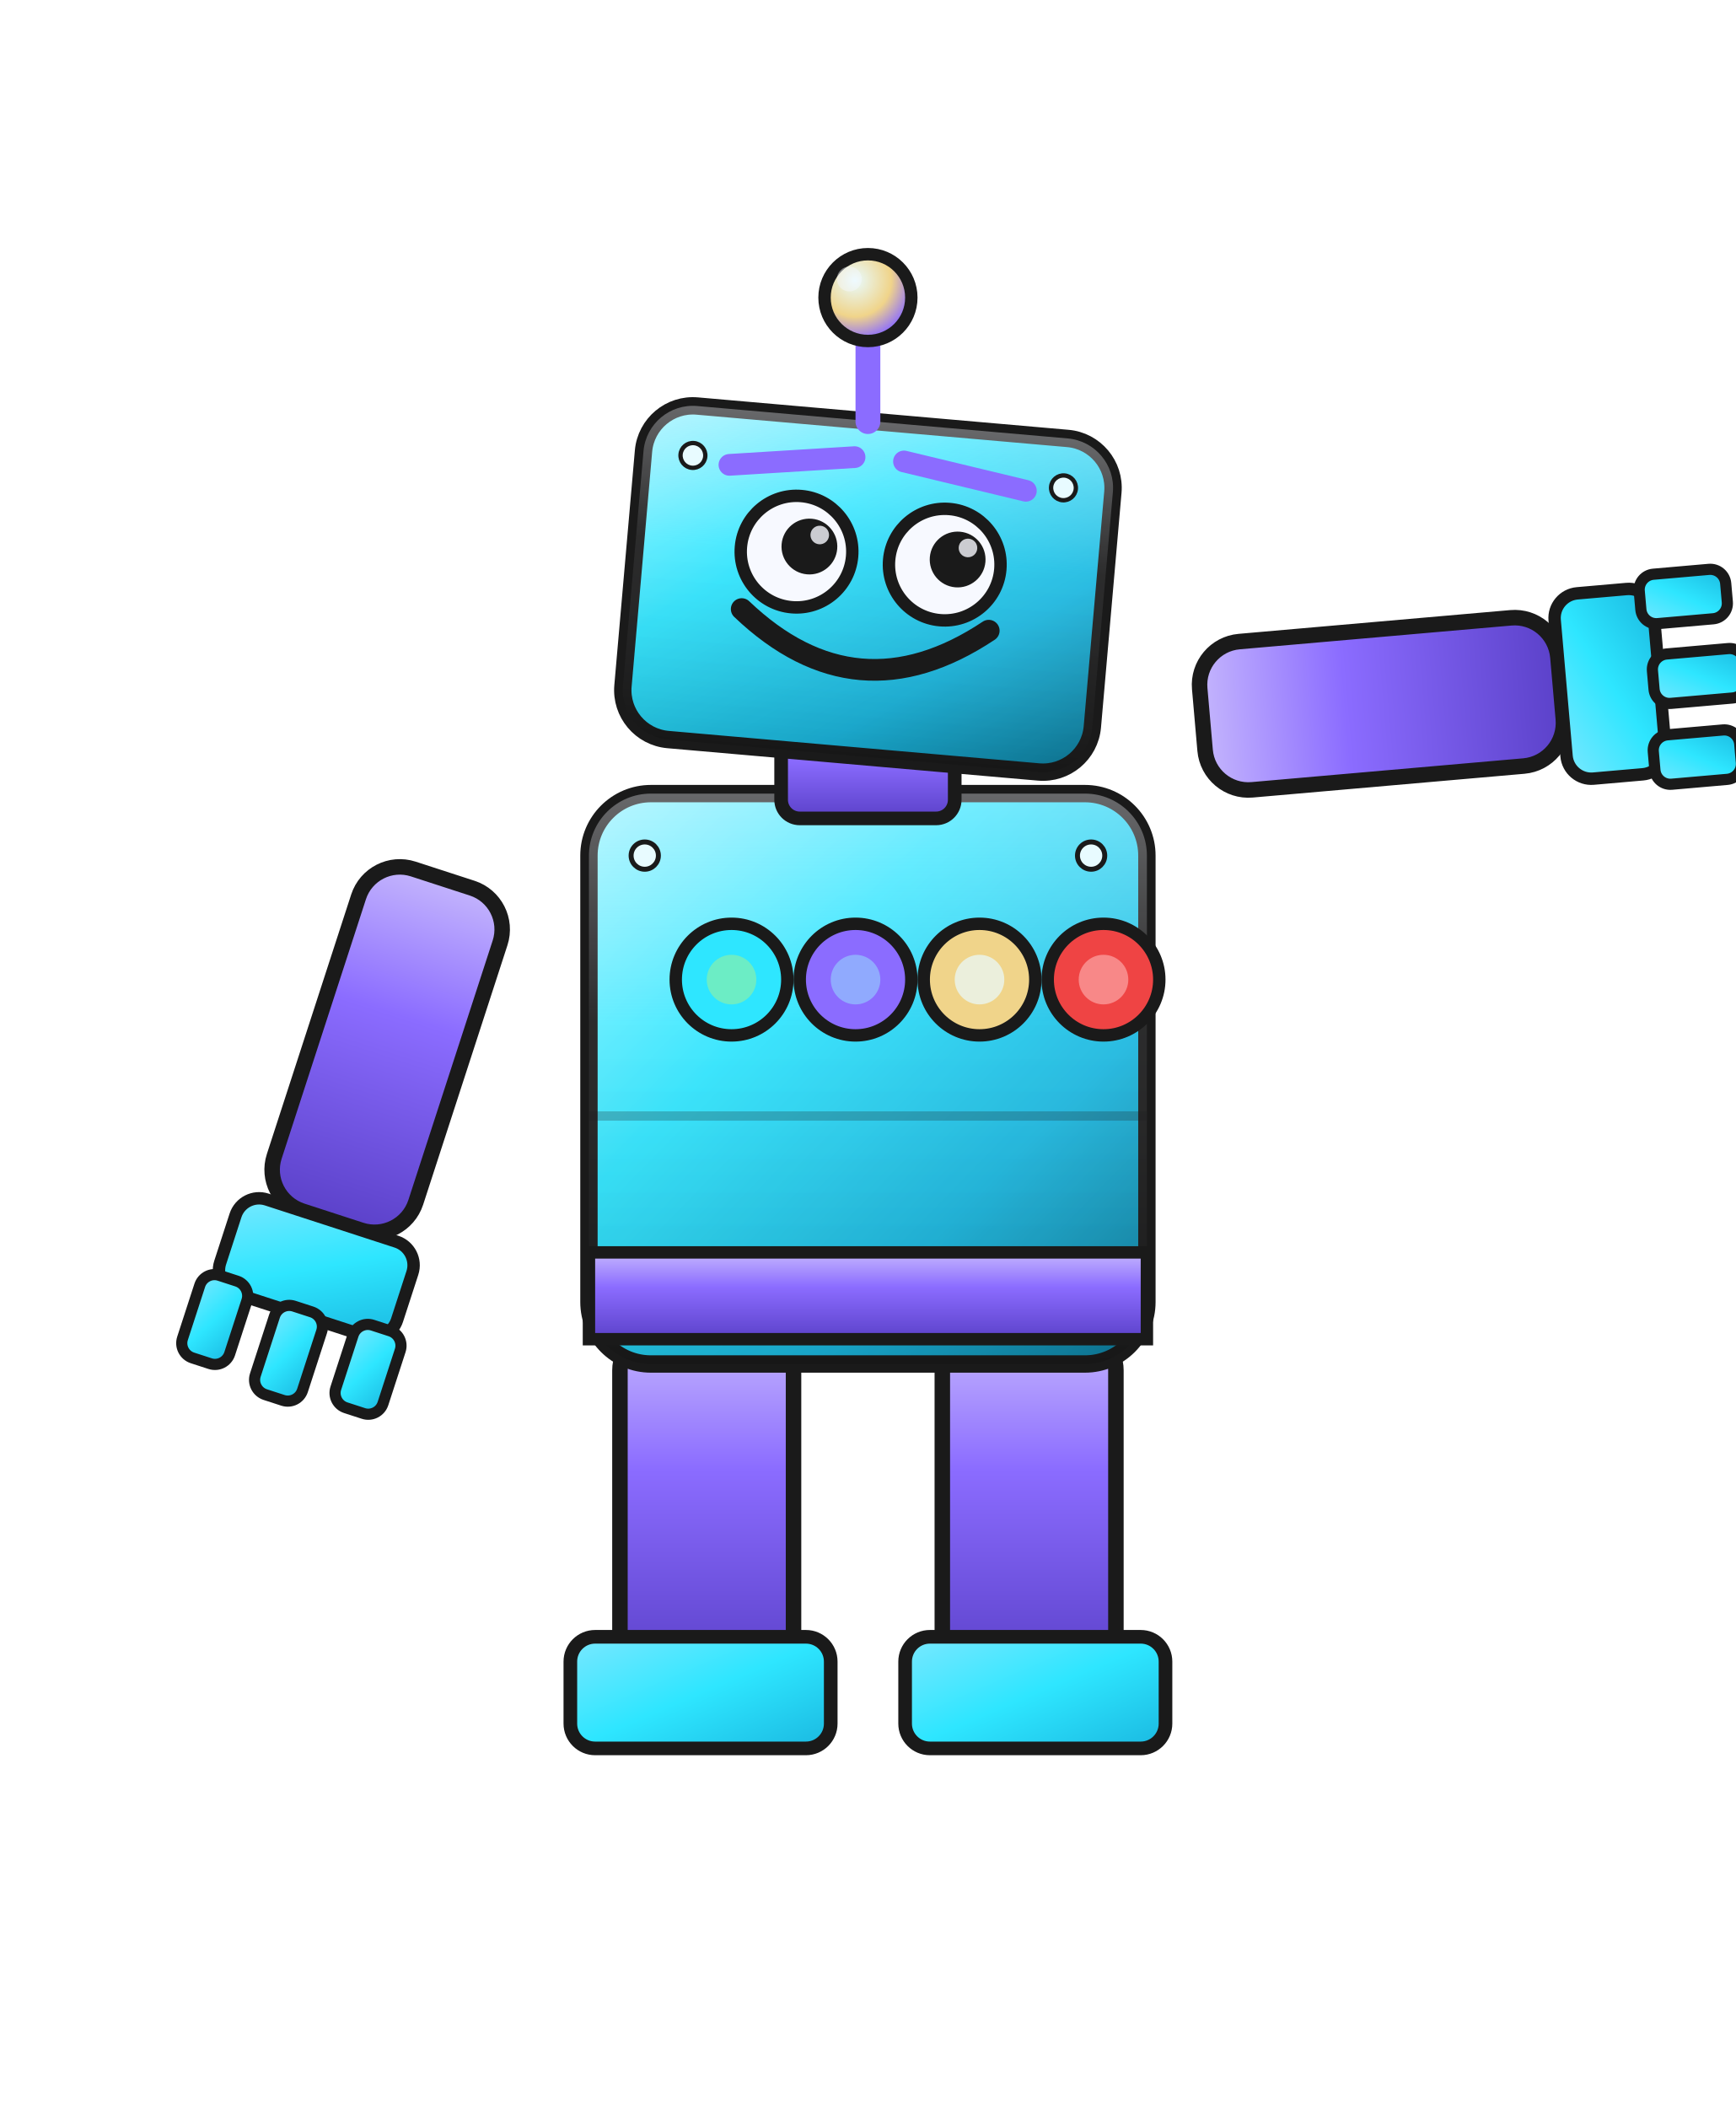
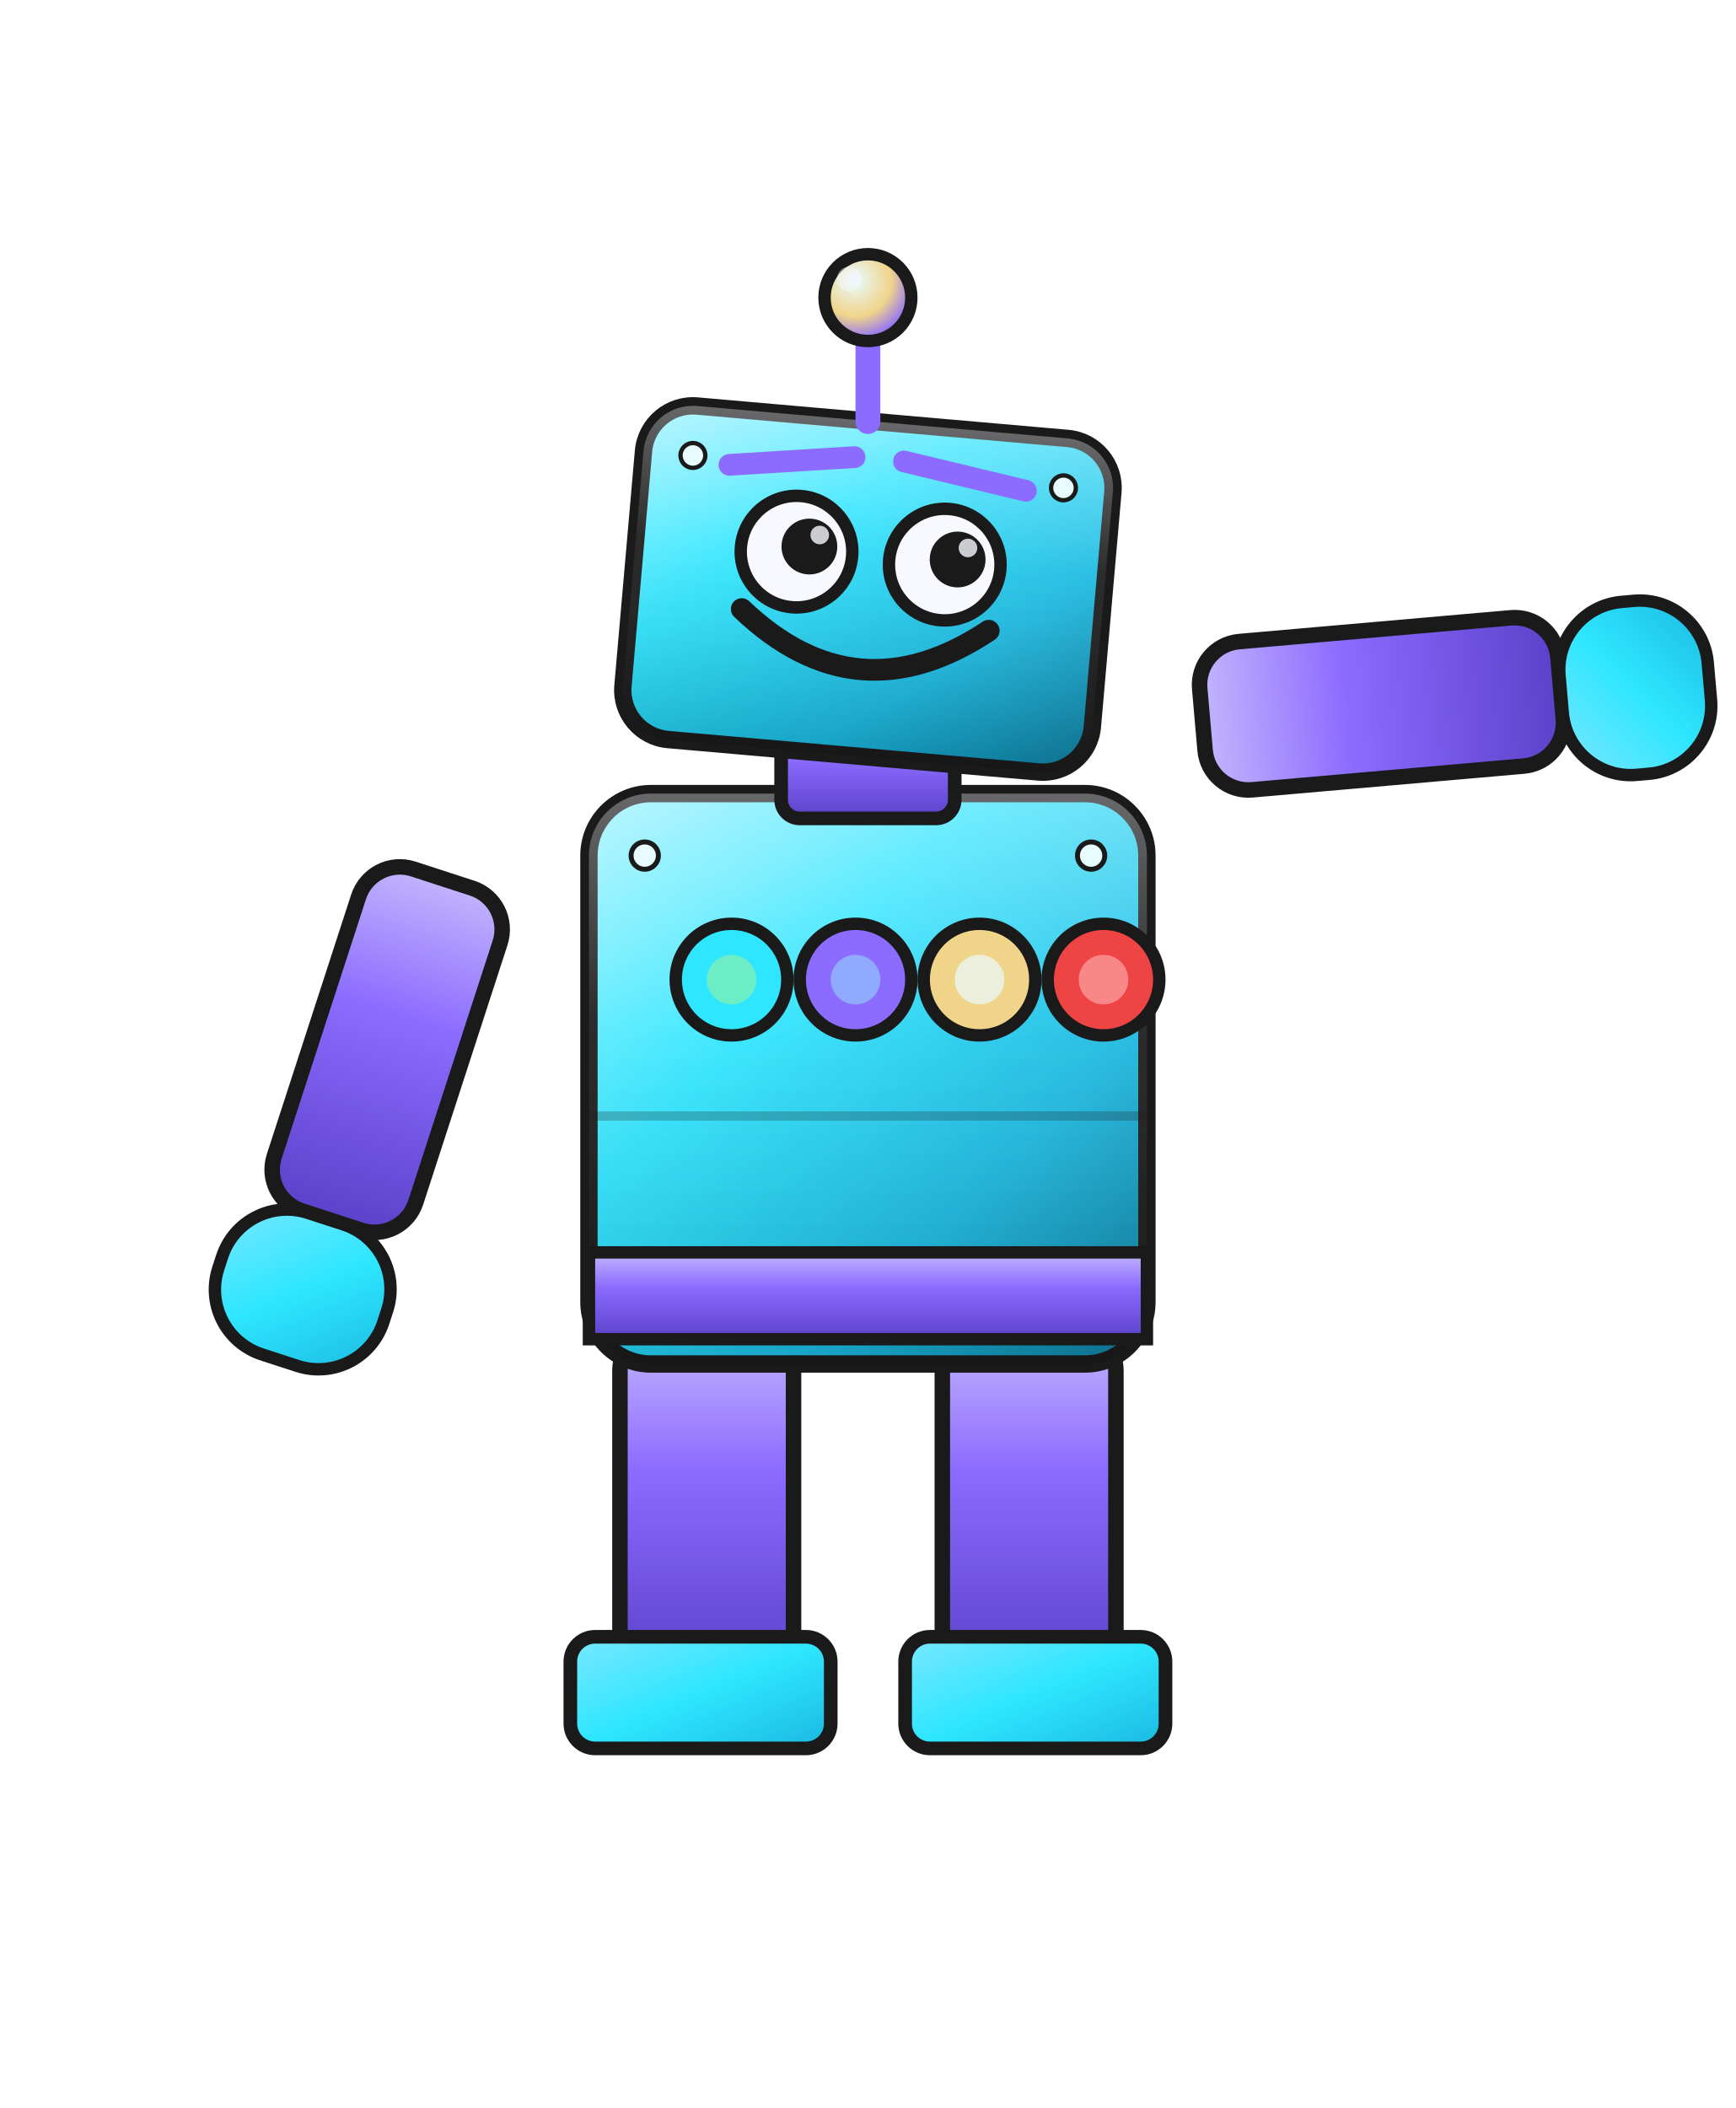
<svg xmlns="http://www.w3.org/2000/svg" viewBox="-40 -40 280 340" overflow="visible" fill="none" role="img" aria-label="BertyBot waving">
  <defs>
    <linearGradient id="twwavingBody" x1="0%" y1="0%" x2="100%" y2="100%">
      <stop offset="0%" stop-color="#9af4ff" />
      <stop offset="35%" stop-color="#2ee6ff" />
      <stop offset="70%" stop-color="#1ab8e0" />
      <stop offset="100%" stop-color="#0d7a9a" />
    </linearGradient>
    <linearGradient id="twwavingRed" x1="0%" y1="0%" x2="0%" y2="100%">
      <stop offset="0%" stop-color="#c4b5fd" />
      <stop offset="40%" stop-color="#8b6cff" />
      <stop offset="100%" stop-color="#5b41c9" />
    </linearGradient>
    <linearGradient id="twwavingHand" x1="0%" y1="0%" x2="100%" y2="100%">
      <stop offset="0%" stop-color="#7ae8ff" />
      <stop offset="50%" stop-color="#2ee6ff" />
      <stop offset="100%" stop-color="#1ab8e0" />
    </linearGradient>
    <linearGradient id="twwavingShine" x1="0%" y1="0%" x2="0%" y2="100%">
      <stop offset="0%" stop-color="#f7f9ff" stop-opacity="0.35" />
      <stop offset="40%" stop-color="#f7f9ff" stop-opacity="0.08" />
      <stop offset="100%" stop-color="#000" stop-opacity="0.12" />
    </linearGradient>
    <radialGradient id="twwavingAnt" cx="35%" cy="30%" r="70%">
      <stop offset="0%" stop-color="#e8fbff" />
      <stop offset="60%" stop-color="#f0d48a" />
      <stop offset="100%" stop-color="#8b6cff" />
    </radialGradient>
  </defs>
  <g>
    <rect x="60" y="175" width="28" height="55" rx="6" fill="url(#twwavingRed)" stroke="#1a1a1a" stroke-width="2.5" />
    <rect x="112" y="175" width="28" height="55" rx="6" fill="url(#twwavingRed)" stroke="#1a1a1a" stroke-width="2.5" />
    <rect x="52" y="224" width="42" height="18" rx="4" fill="url(#twwavingHand)" stroke="#1a1a1a" stroke-width="2.2" />
    <rect x="106" y="224" width="42" height="18" rx="4" fill="url(#twwavingHand)" stroke="#1a1a1a" stroke-width="2.2" />
  </g>
  <g transform="translate(20,98) rotate(18)">
    <rect x="0" y="0" width="24" height="58" rx="7" fill="url(#twwavingRed)" stroke="#1a1a1a" stroke-width="2.5" />
    <g data-berty-hand="claw" transform="translate(-3,58)">
-       <rect x="0" y="0" width="30" height="16" rx="4" fill="url(#twwavingHand)" stroke="#1a1a1a" stroke-width="2" />
-       <rect x="-2" y="14" width="8" height="14" rx="2.5" fill="url(#twwavingHand)" stroke="#1a1a1a" stroke-width="1.8" />
-       <rect x="11" y="15" width="8" height="15" rx="2.5" fill="url(#twwavingHand)" stroke="#1a1a1a" stroke-width="1.8" />
-       <rect x="24" y="14" width="8" height="14" rx="2.5" fill="url(#twwavingHand)" stroke="#1a1a1a" stroke-width="1.8" />
+       <rect x="0" y="0" width="28" height="24" rx="11" fill="url(#twwavingHand)" stroke="#1a1a1a" stroke-width="2" />
    </g>
  </g>
  <g transform="translate(155,88) rotate(-95)">
    <rect x="0" y="0" width="24" height="58" rx="7" fill="url(#twwavingRed)" stroke="#1a1a1a" stroke-width="2.5" />
    <g data-berty-hand="claw" transform="translate(-3,58)">
-       <rect x="0" y="0" width="30" height="16" rx="4" fill="url(#twwavingHand)" stroke="#1a1a1a" stroke-width="2" />
-       <rect x="-2" y="14" width="8" height="14" rx="2.5" fill="url(#twwavingHand)" stroke="#1a1a1a" stroke-width="1.8" />
-       <rect x="11" y="15" width="8" height="15" rx="2.5" fill="url(#twwavingHand)" stroke="#1a1a1a" stroke-width="1.8" />
-       <rect x="24" y="14" width="8" height="14" rx="2.5" fill="url(#twwavingHand)" stroke="#1a1a1a" stroke-width="1.8" />
+       <rect x="0" y="0" width="28" height="24" rx="11" fill="url(#twwavingHand)" stroke="#1a1a1a" stroke-width="2" />
    </g>
  </g>
  <g>
    <rect x="55" y="88" width="90" height="92" rx="10" fill="url(#twwavingBody)" stroke="#1a1a1a" stroke-width="2.8" />
    <rect x="55" y="88" width="90" height="92" rx="10" fill="url(#twwavingShine)" />
    <line x1="55" y1="140" x2="145" y2="140" stroke="#1a1a1a" stroke-width="1.5" opacity="0.25" />
    <rect x="55" y="162" width="90" height="14" fill="url(#twwavingRed)" stroke="#1a1a1a" stroke-width="2" />
    <circle cx="64" cy="98" r="2.2" fill="#e8fbff" stroke="#1a1a1a" stroke-width="0.8" />
    <circle cx="136" cy="98" r="2.2" fill="#e8fbff" stroke="#1a1a1a" stroke-width="0.8" />
    <circle cx="78" cy="118" r="9" fill="#2ee6ff" stroke="#1a1a1a" stroke-width="2" />
    <circle cx="78" cy="118" r="4" fill="#86efac" opacity="0.7" />
    <circle cx="98" cy="118" r="9" fill="#8b6cff" stroke="#1a1a1a" stroke-width="2" />
    <circle cx="98" cy="118" r="4" fill="#93c5fd" opacity="0.7" />
    <circle cx="118" cy="118" r="9" fill="#f0d48a" stroke="#1a1a1a" stroke-width="2" />
    <circle cx="118" cy="118" r="4" fill="#e8fbff" opacity="0.7" />
    <circle cx="138" cy="118" r="9" fill="#ef4444" stroke="#1a1a1a" stroke-width="2" />
    <circle cx="138" cy="118" r="4" fill="#fca5a5" opacity="0.7" />
  </g>
  <rect x="86" y="76" width="28" height="16" rx="3" fill="url(#twwavingRed)" stroke="#1a1a1a" stroke-width="2.2" />
  <g transform="rotate(5 100 55)">
    <rect x="62" y="28" width="76" height="54" rx="8" fill="url(#twwavingBody)" stroke="#1a1a1a" stroke-width="2.8" />
    <rect x="62" y="28" width="76" height="54" rx="8" fill="url(#twwavingShine)" />
    <circle cx="70" cy="36" r="2" fill="#e8fbff" stroke="#1a1a1a" stroke-width="0.7" />
    <circle cx="130" cy="36" r="2" fill="#e8fbff" stroke="#1a1a1a" stroke-width="0.7" />
    <circle cx="88" cy="50" r="9" fill="#f7f9ff" stroke="#1a1a1a" stroke-width="2" />
    <circle cx="112" cy="50" r="9" fill="#f7f9ff" stroke="#1a1a1a" stroke-width="2" />
    <circle cx="90" cy="49" r="4.5" fill="#1a1a1a" />
    <circle cx="114" cy="49" r="4.5" fill="#1a1a1a" />
    <circle cx="91.5" cy="47" r="1.5" fill="#f7f9ff" opacity="0.8" />
    <circle cx="115.5" cy="47" r="1.5" fill="#f7f9ff" opacity="0.8" />
    <path d="M76 37 L96 34" stroke="#8b6cff" stroke-width="3.5" stroke-linecap="round" />
    <path d="M104 34 L124 37" stroke="#8b6cff" stroke-width="3.5" stroke-linecap="round" />
    <path d="M80 60 Q100 76 120 60" fill="none" stroke="#1a1a1a" stroke-width="3.5" stroke-linecap="round" />
  </g>
  <line x1="100" y1="28" x2="100" y2="12" stroke="#8b6cff" stroke-width="4" stroke-linecap="round" />
  <circle cx="100" cy="8" r="7" fill="url(#twwavingAnt)" stroke="#1a1a1a" stroke-width="2" />
  <circle cx="97" cy="5" r="2" fill="#f7f9ff" opacity="0.45" />
</svg>
